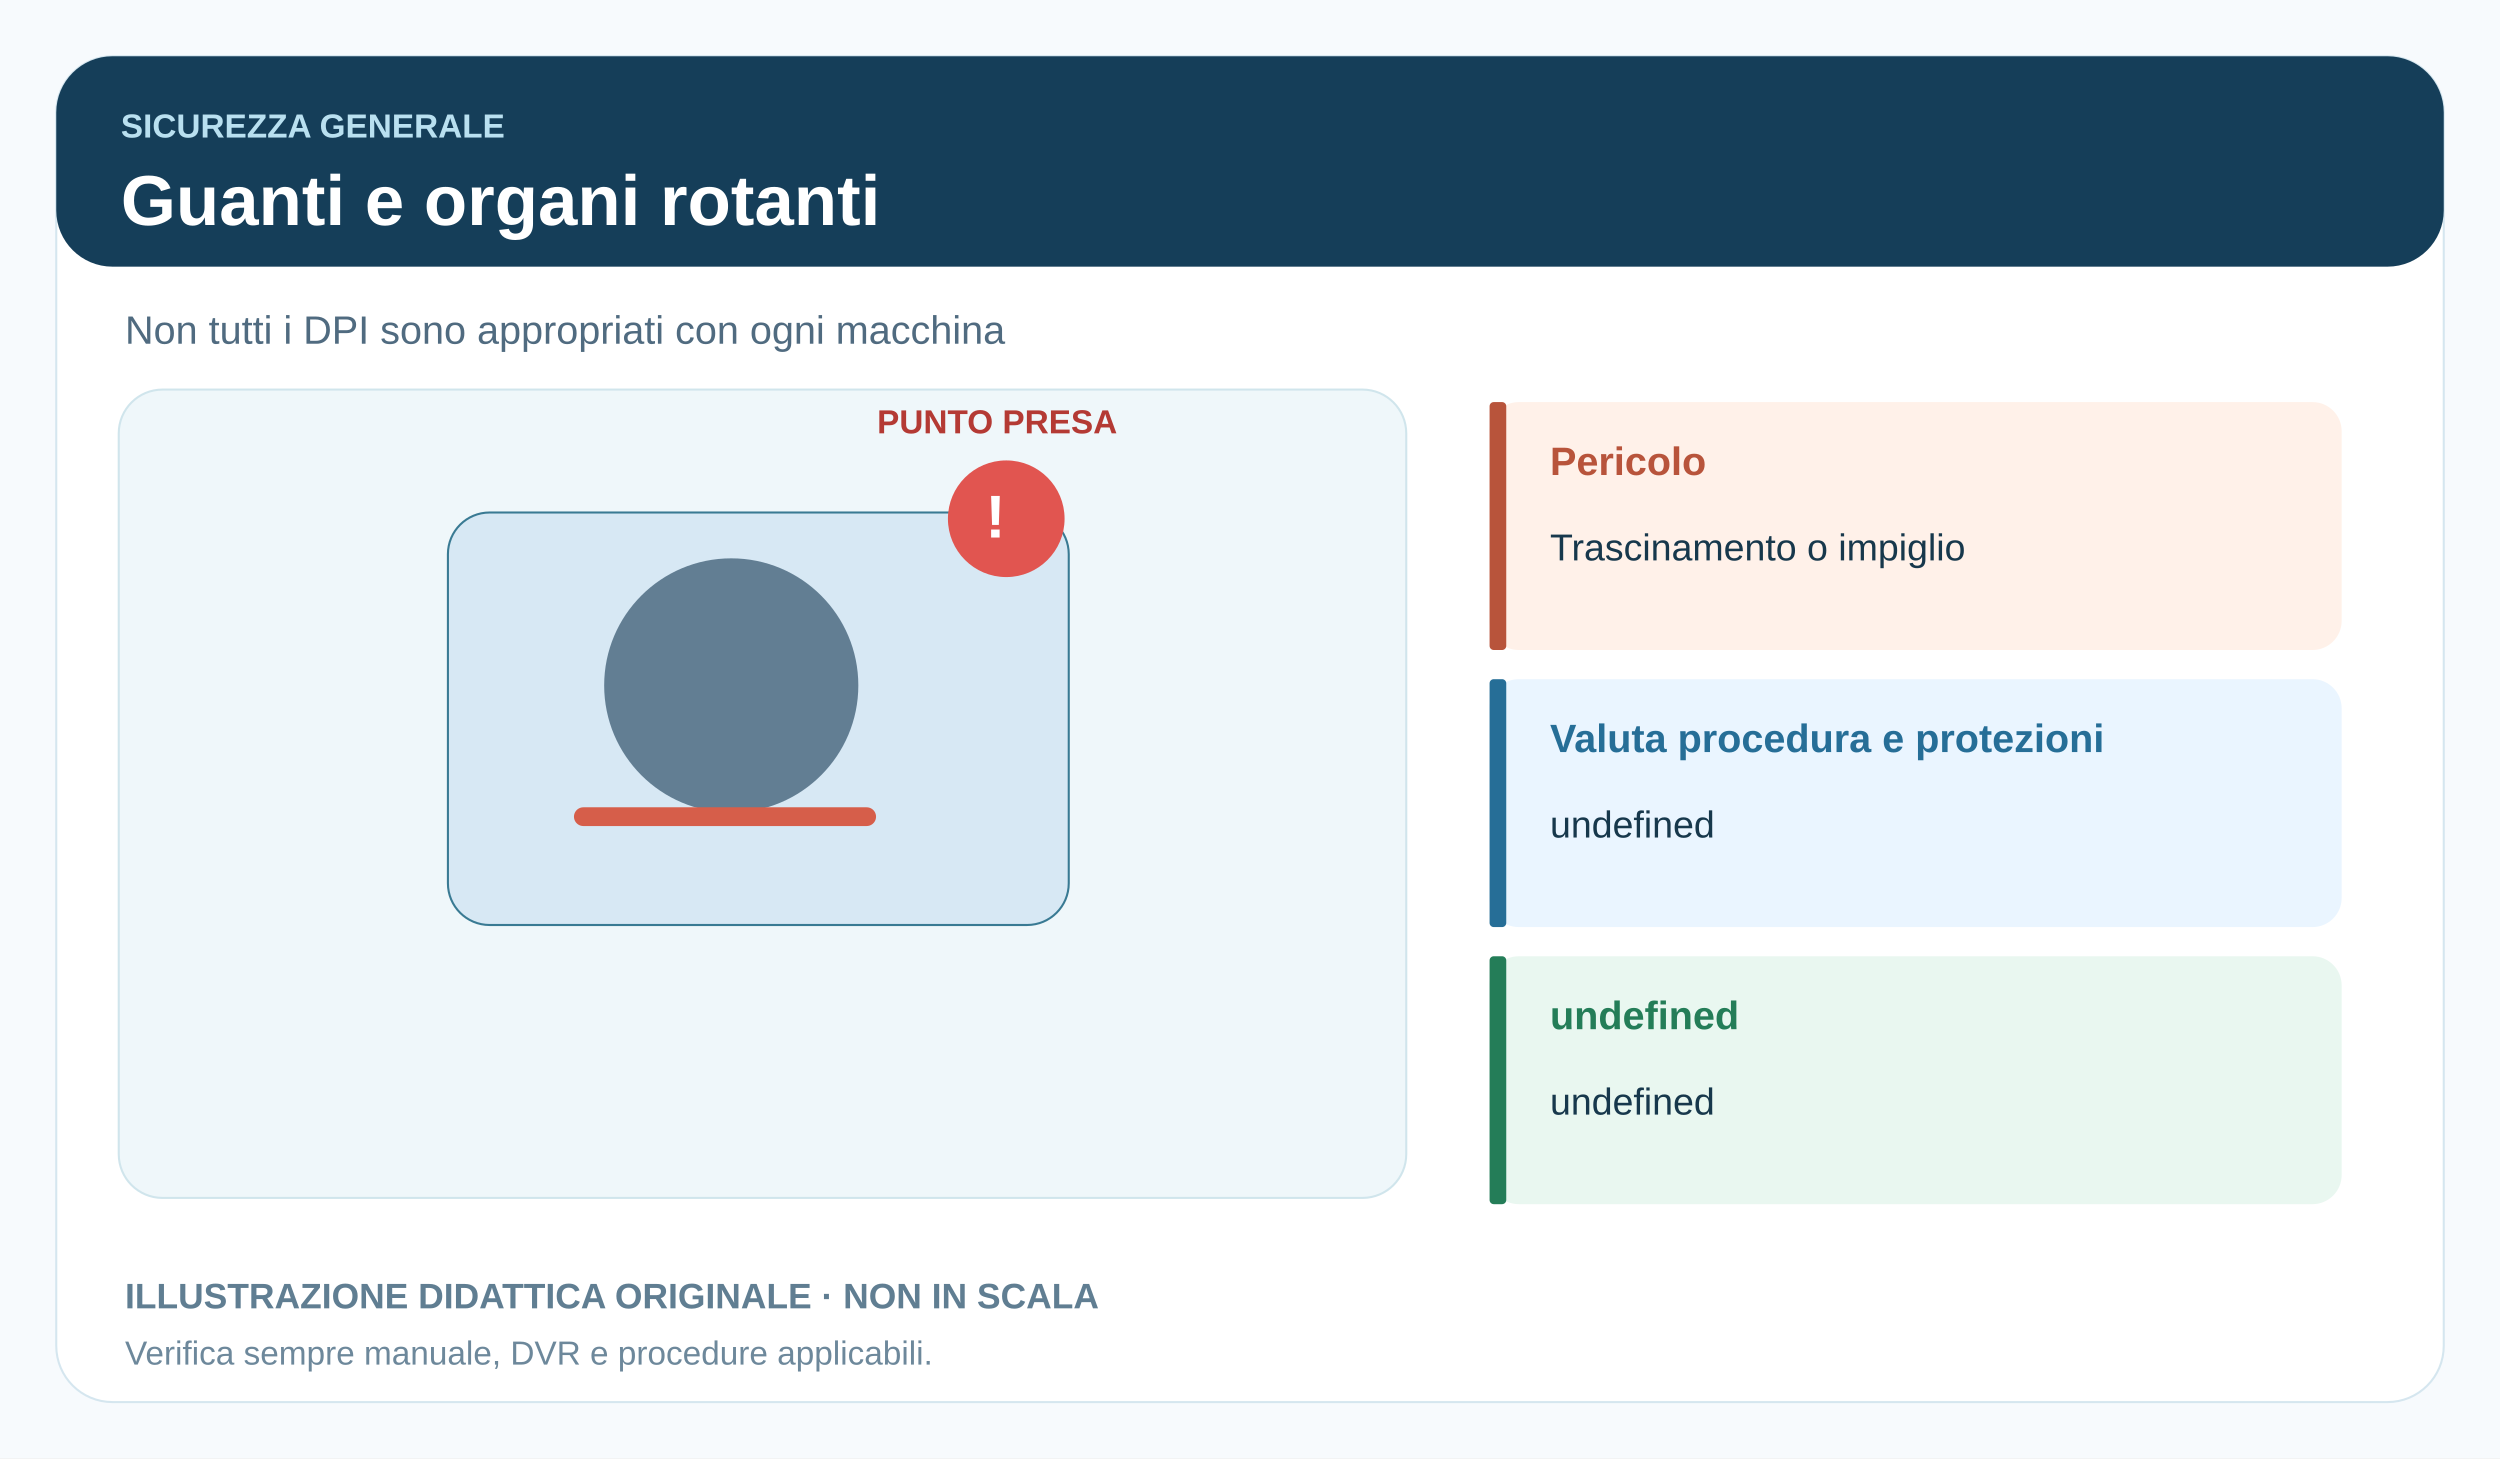
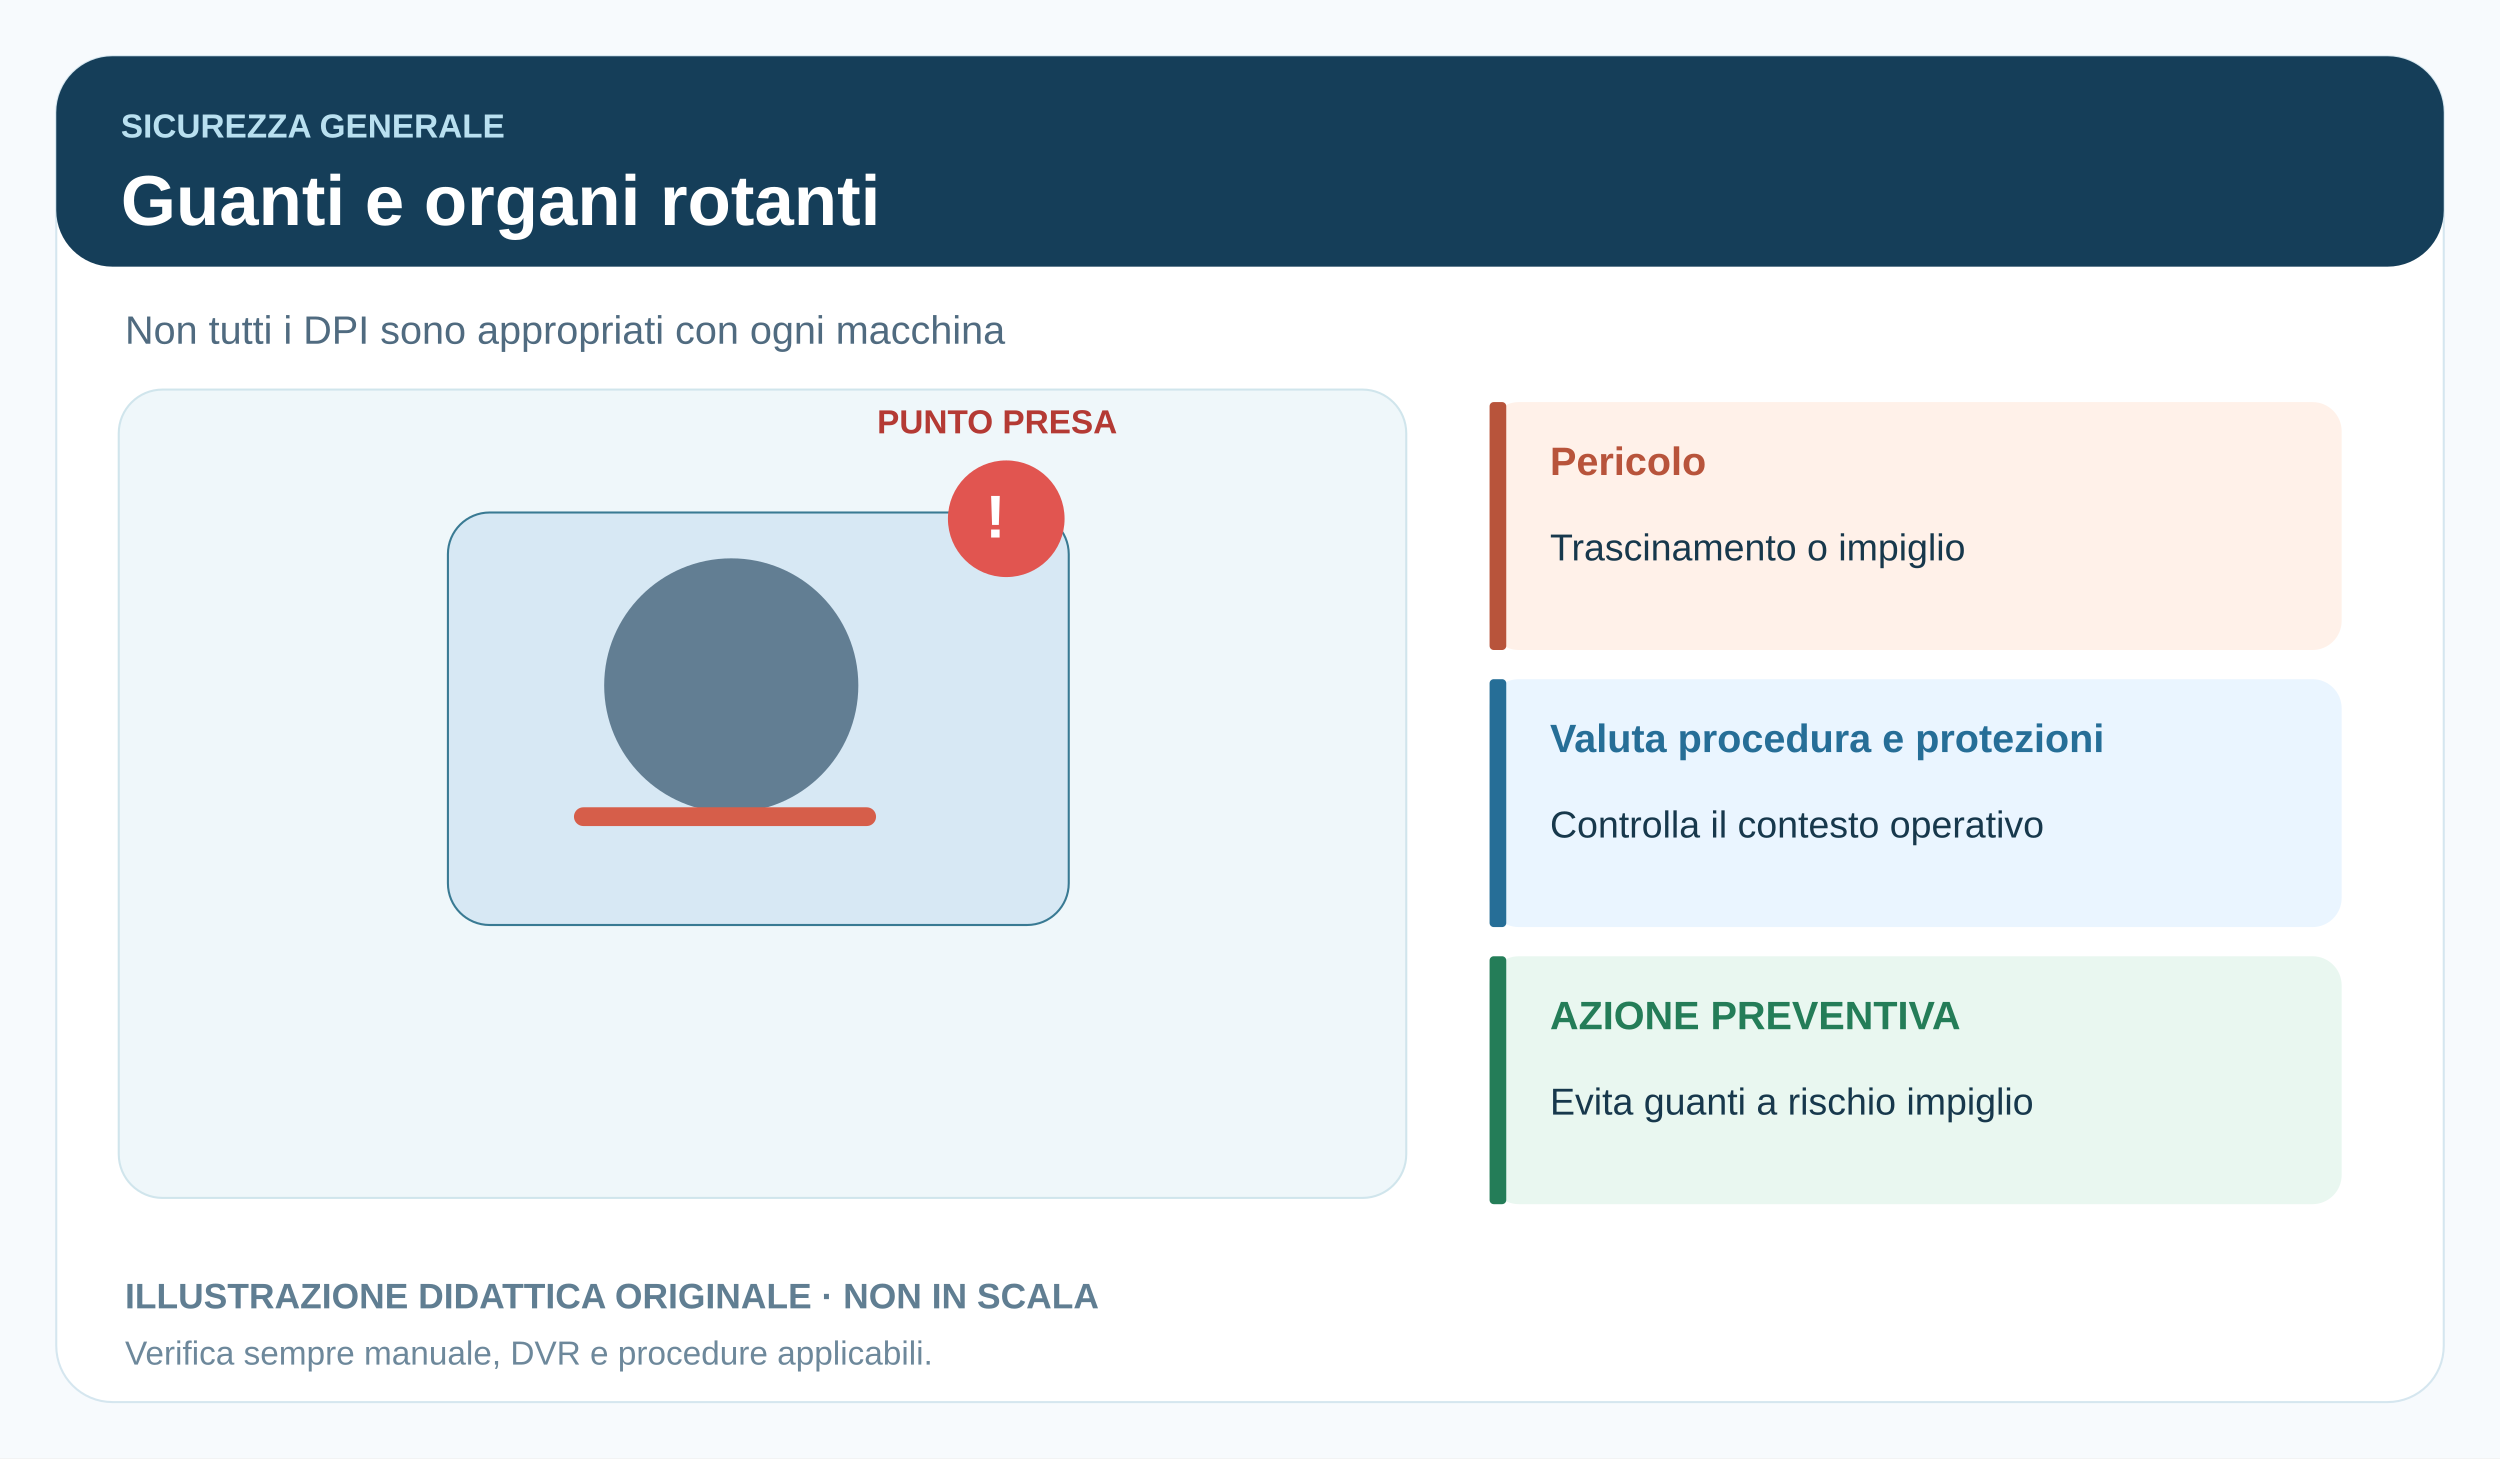
<svg xmlns="http://www.w3.org/2000/svg" width="1200" height="700" viewBox="0 0 1200 700" role="img" aria-labelledby="title desc">
  <rect x="0" y="0" width="1200" height="700" rx="0" fill="#f7fafd" stroke="none" />
  <rect x="27" y="27" width="1146" height="646" rx="27" fill="white" stroke="#d5e6ef" />
  <rect x="27" y="27" width="1146" height="101" rx="27" fill="#153e59" stroke="none" />
  <text x="58" y="66" fill="#b9e0f0" font-size="16" font-weight="700" font-family="Arial,Helvetica,sans-serif">SICUREZZA GENERALE</text>
  <text x="58" y="108" fill="white" font-size="34" font-weight="700" font-family="Arial,Helvetica,sans-serif">Guanti e organi rotanti</text>
  <text x="60" y="165" fill="#506b80" font-size="19" font-weight="500" font-family="Arial,Helvetica,sans-serif">Non tutti i DPI sono appropriati con ogni macchina</text>
  <rect x="57" y="187" width="618" height="388" rx="21" fill="#eff7fa" stroke="#d0e5ec" />
  <rect x="215" y="246" width="298" height="198" rx="20" fill="#d7e8f4" stroke="#397a93" />
  <circle cx="351" cy="329" r="61" fill="#627e93" stroke="none" stroke-width="3" />
  <g>
    <circle cx="483" cy="249" r="28" fill="#e15550" stroke="none" stroke-width="3" />
    <text x="473" y="258" fill="white" font-size="29" font-weight="700" font-family="Arial,Helvetica,sans-serif">!</text>
    <text x="421" y="208" fill="#b43a34" font-size="16" font-weight="700" font-family="Arial,Helvetica,sans-serif">PUNTO PRESA</text>
  </g>
  <path d="M280 392h136" stroke="#d65e4a" stroke-width="9" stroke-linecap="round" stroke-linejoin="round" fill="none" />
  <rect x="713" y="186" width="421" height="390" rx="6" fill="#fff" stroke="none" />
  <rect x="715" y="193" width="409" height="119" rx="14" fill="#fff1e9" stroke="none" />
  <rect x="715" y="193" width="8" height="119" rx="2" fill="#b8543b" stroke="none" />
  <text x="744" y="228" fill="#b8543b" font-size="19" font-weight="700" font-family="Arial,Helvetica,sans-serif">Pericolo</text>
  <text x="744" y="269" fill="#17384c" font-size="18" font-weight="500" font-family="Arial,Helvetica,sans-serif">Trascinamento o impiglio</text>
  <rect x="715" y="326" width="409" height="119" rx="14" fill="#eaf5ff" stroke="none" />
  <rect x="715" y="326" width="8" height="119" rx="2" fill="#266e97" stroke="none" />
  <text x="744" y="361" fill="#266e97" font-size="19" font-weight="700" font-family="Arial,Helvetica,sans-serif">Valuta procedura e protezioni</text>
-   <text x="744" y="402" fill="#17384c" font-size="18" font-weight="500" font-family="Arial,Helvetica,sans-serif">undefined</text>
+   <text x="744" y="402" fill="#17384c" font-size="18" font-weight="500" font-family="Arial,Helvetica,sans-serif">Controlla il contesto operativo</text>
  <rect x="715" y="459" width="409" height="119" rx="14" fill="#e9f7f0" stroke="none" />
  <rect x="715" y="459" width="8" height="119" rx="2" fill="#247d58" stroke="none" />
-   <text x="744" y="494" fill="#247d58" font-size="19" font-weight="700" font-family="Arial,Helvetica,sans-serif">undefined</text>
-   <text x="744" y="535" fill="#17384c" font-size="18" font-weight="500" font-family="Arial,Helvetica,sans-serif">undefined</text>
+   <text x="744" y="494" fill="#247d58" font-size="19" font-weight="700" font-family="Arial,Helvetica,sans-serif">AZIONE PREVENTIVA</text>
+   <text x="744" y="535" fill="#17384c" font-size="18" font-weight="500" font-family="Arial,Helvetica,sans-serif">Evita guanti a rischio impiglio</text>
  <text x="60" y="628" fill="#607e92" font-size="17" font-weight="700" font-family="Arial,Helvetica,sans-serif">ILLUSTRAZIONE DIDATTICA ORIGINALE · NON IN SCALA</text>
  <text x="60" y="655" fill="#6d889b" font-size="16" font-weight="500" font-family="Arial,Helvetica,sans-serif">Verifica sempre manuale, DVR e procedure applicabili.</text>
</svg>
